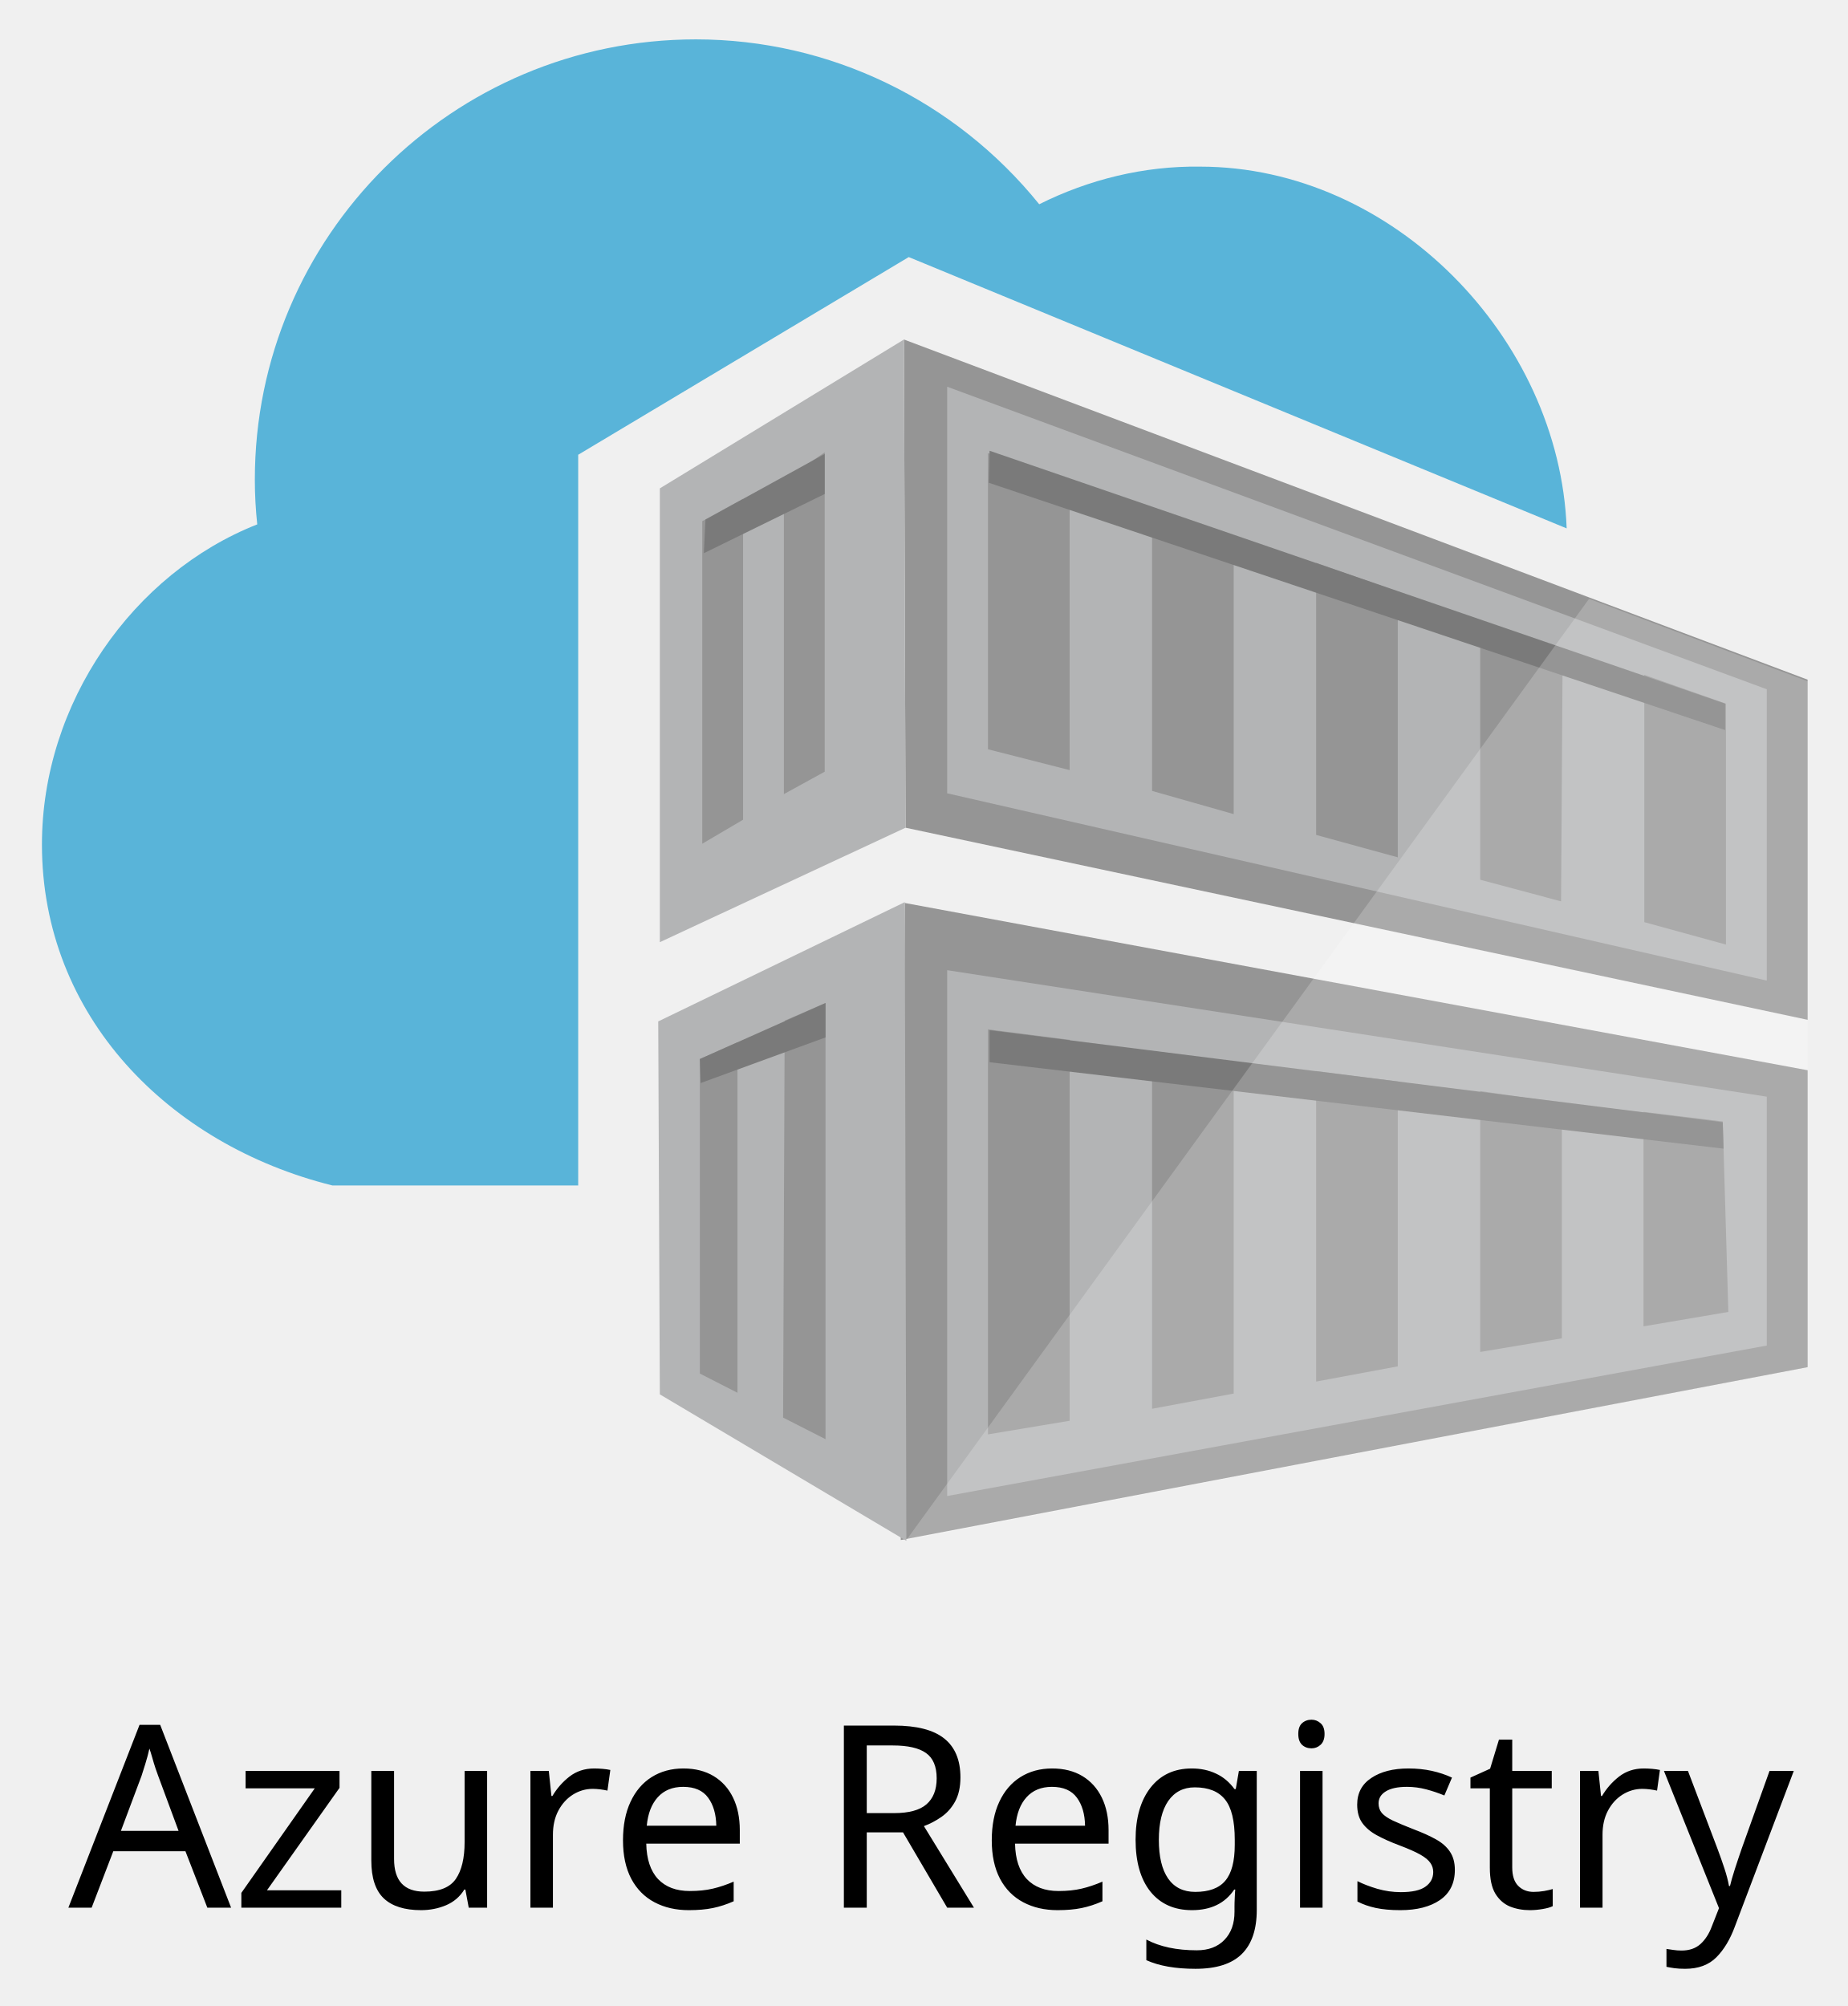
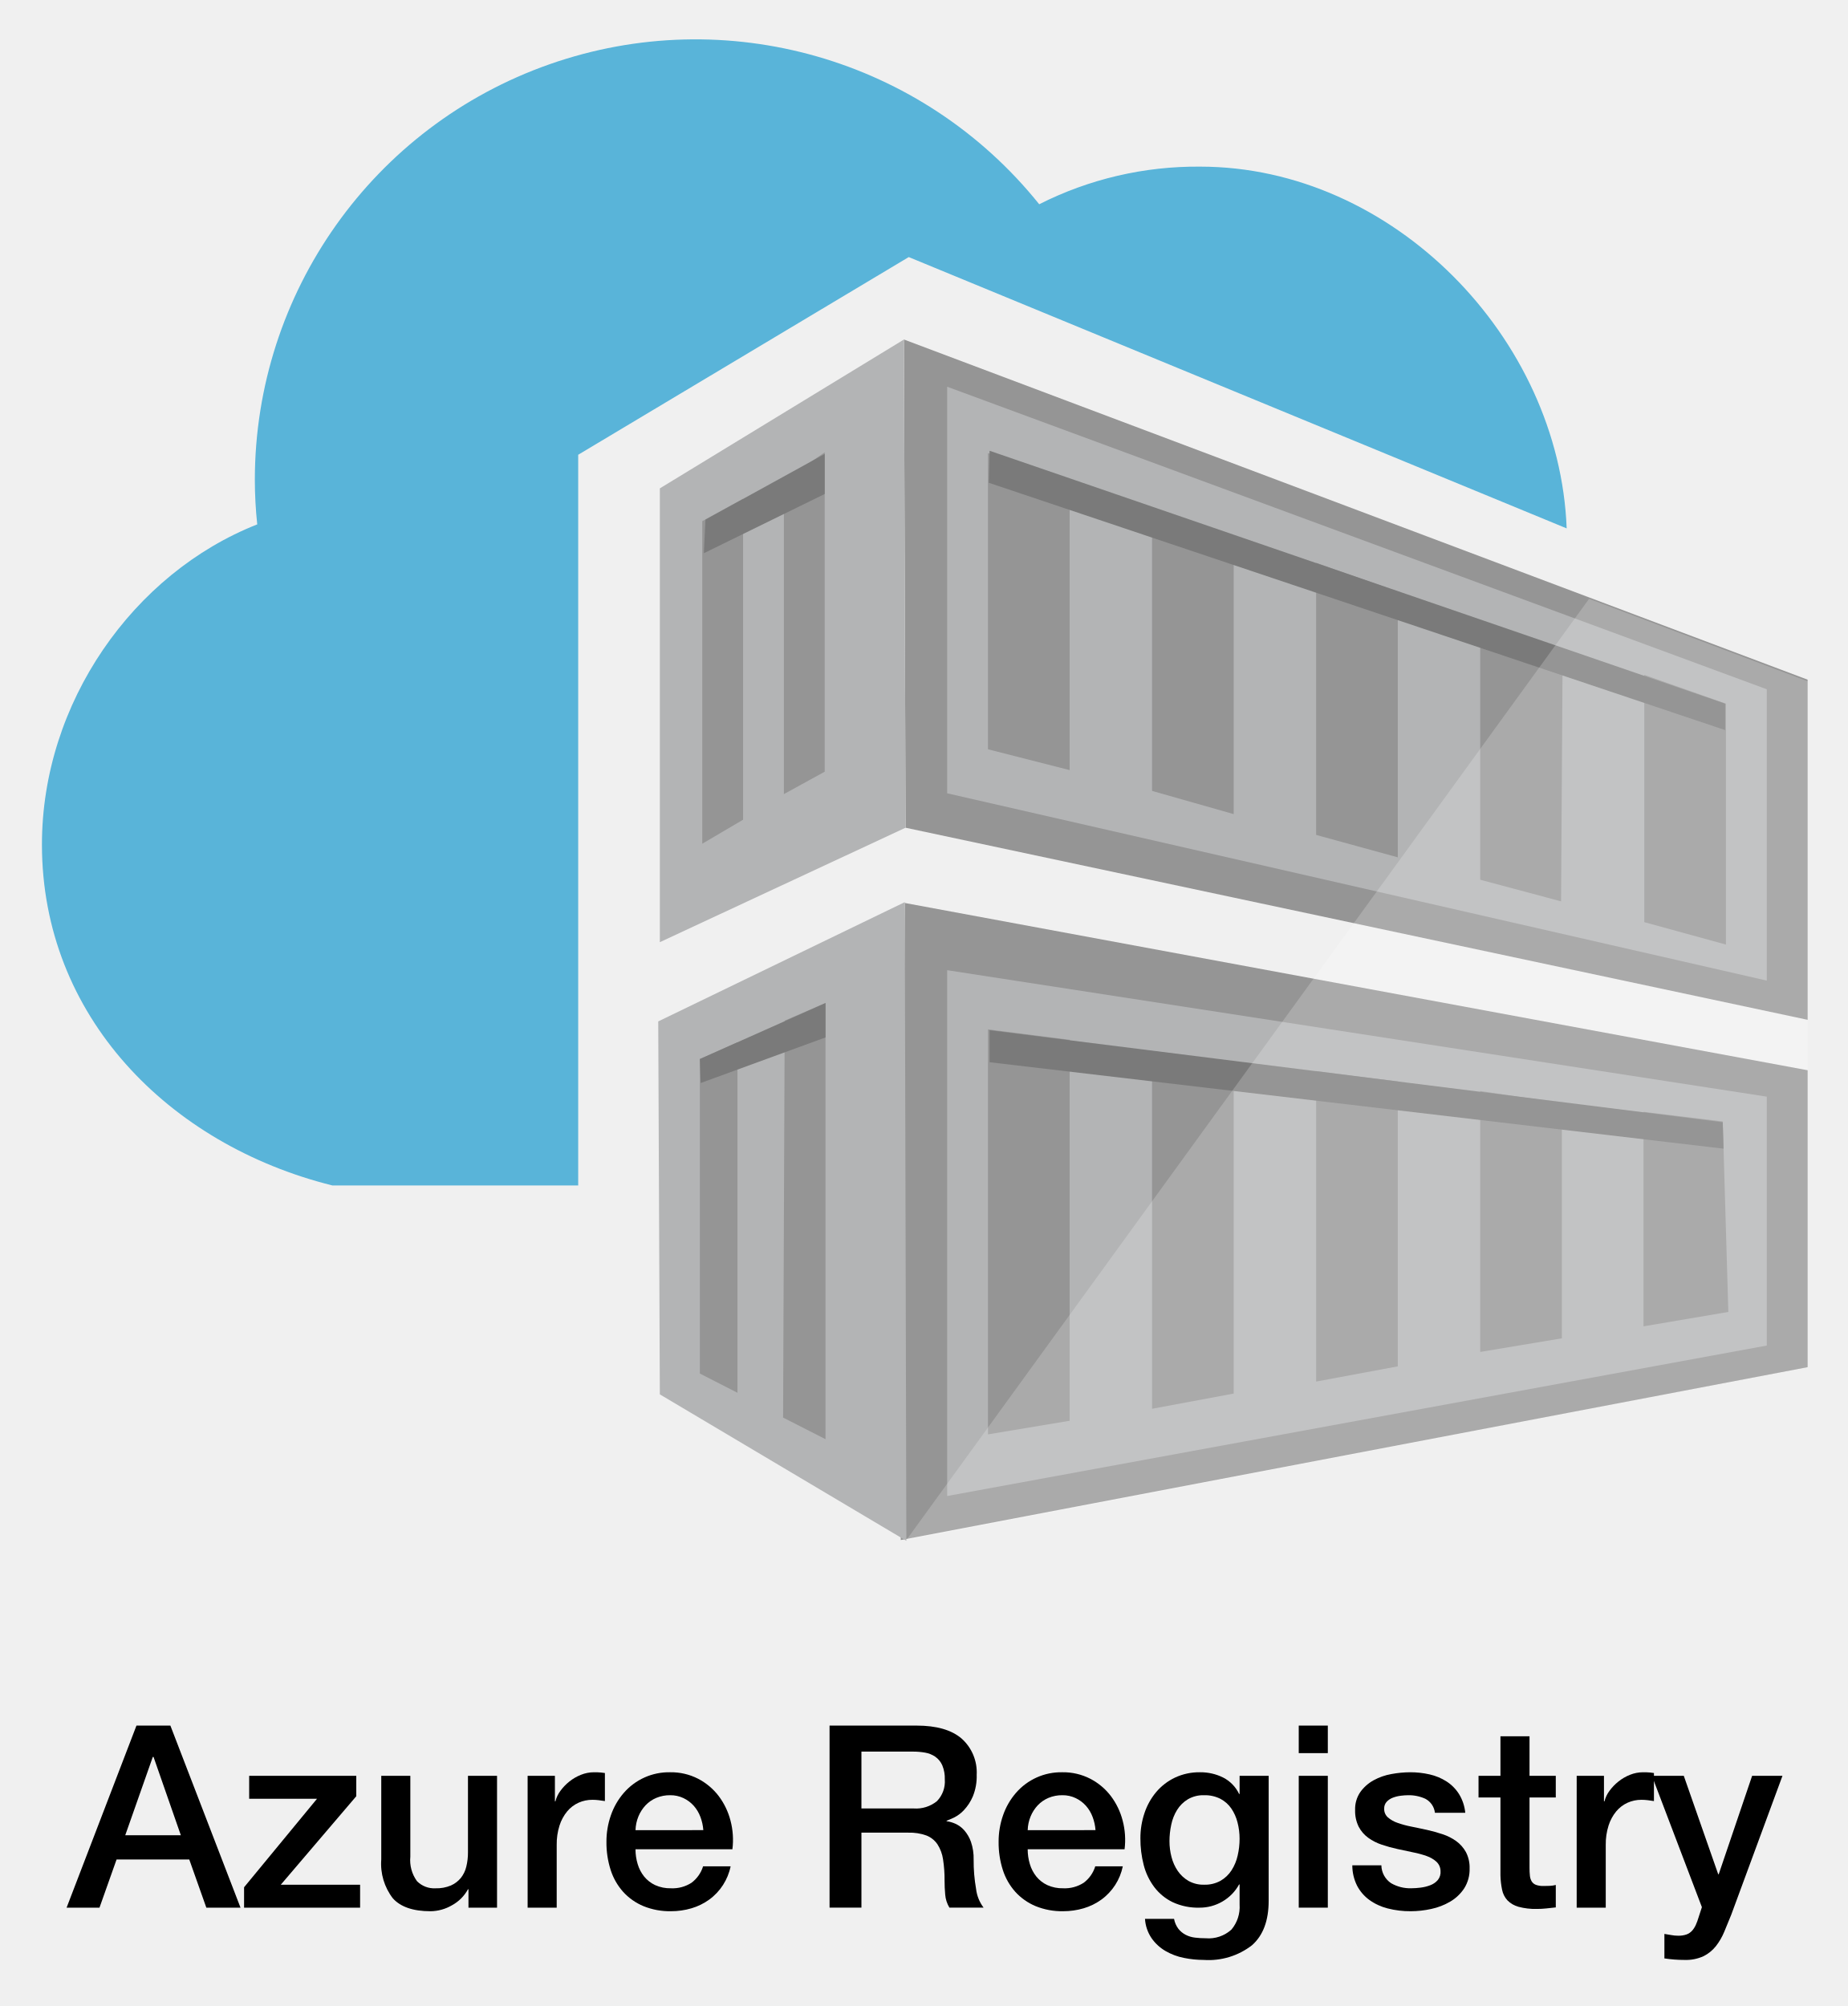
- <svg xmlns="http://www.w3.org/2000/svg" version="1.1" id="Layer_1" x="0px" y="0px" viewBox="26.56 17.18 230.88 250.64" style="enable-background:new 0 0 288 288;" xml:space="preserve">
-   <style type="text/css">
- 	.st0{font-family:'HelveticaNeue-Medium';}
- 	.st1{font-size:31.86px;}
- 	.st2{fill:#59B4D9;}
- 	.st3{fill:#959595;}
- 	.st4{fill:#B3B4B5;}
- 	.st5{fill:#7A7A7A;}
- 	.st6{opacity:0.2;fill:#FFFFFF;enable-background:new    ;}
- </style>
-   <text transform="matrix(1 0 0 1 35.104 255.5322)" class="st0 st1">Azure Registry</text>
-   <g>
-     <path class="st2" d="M98.8,165.3H68.1c-20.5-5.1-36.3-21.2-36.3-42.6c0-17.7,11.4-33.9,26.9-40c-0.2-1.9-0.3-3.7-0.3-5.6   c0-30.4,24.7-55,55.1-55c16.7,0,32.4,7.6,42.9,20.6c6.2-3.1,13.1-4.8,20.1-4.7c24.1,0,44.9,21.4,45.8,45.2l-82.2-33.9L98.8,74   V165.3z" />
-     <path class="st3" d="M252.4,188l-113.3,21.6l0.5-79.6l112.8,20.9V188z M139.5,59.6l112.9,42.5v42.5l-112.7-24" />
-     <path class="st4" d="M139.7,120.6L109,134.9V78.2l30.5-18.6 M247.3,139.7l-102.4-23.4V65.5l102.4,37.8V139.7z M191,121.5l10.2,2.8   V91.1L191,87.5V121.5z M180.7,84.3l-10.2-3.7V116l10.2,2.9V84.3z M211.5,127.1l10.1,2.7l0.2-31.6l-10.3-3.4V127.1z M150,110.8   l10.2,2.6V77.2L150,73.8C150,73.8,150,110.8,150,110.8z M242.2,105.1l-10.2-3.6v30.9l10.2,2.8V105.1z M144.9,138.4v65.7l102.4-18.8   v-31.1L144.9,138.4z M150,196.4v-50.6l10.2,1.3v47.6L150,196.4z M180.7,191.3l-10.2,1.9v-44.7l10.2,1.5   C180.7,149.9,180.7,191.3,180.7,191.3z M191,189.8V151l10.2,1.3v35.6L191,189.8z M221.7,184.4l-10.2,1.7v-32.6l10.2,1.5V184.4z    M242.5,181.1l-10.6,1.8v-26.8l9.9,1.2L242.5,181.1z" />
-     <path class="st3" d="M119.4,119.6l-5.1,3V82.3l5.1-2.8C119.4,79.5,119.4,119.6,119.4,119.6z M129.6,73.7l-5.1,3.5l0,39.2l5.1-2.8   V73.7z" />
-     <path class="st4" d="M109,191.4l-0.2-46.6l30.8-14.9l0.2,79.8" />
-     <path class="st3" d="M118.7,191.2l-4.7-2.4v-39.3l4.7-2.1V191.2z M129.7,142.5l-5.1,2.2l-0.2,49.6l5.3,2.7L129.7,142.5L129.7,142.5   z" />
-     <path class="st5" d="M242.1,108.4l-92-30.9l0.1-4l91.9,31.6V108.4z M241.8,157.4l-91.6-11.5v4l91.7,10.8L241.8,157.4z M129.6,78.9   v-5l-14.9,8.2l-0.2,4.2L129.6,78.9z M114.1,152.5l15.6-5.7l0-4.3l-15.7,7L114.1,152.5z" />
-     <path class="st6" d="M252.4,102.3V188l-112.6,21.6L225.1,92L252.4,102.3z" />
+ <svg xmlns="http://www.w3.org/2000/svg" id="Layer_1" data-name="Layer 1" viewBox="0 0 230.88 250.64">
+   <defs>
+     <style>.cls-1,.cls-6{isolation:isolate;}.cls-2{fill:#59b4d9;}.cls-3{fill:#959595;}.cls-4{fill:#b3b4b5;}.cls-5{fill:#7a7a7a;}.cls-6{opacity:0.2;}.cls-7{fill:#fff;}</style>
+   </defs>
+   <g class="cls-1">
+     <path d="M17.05,215.604h4.237l8.762,22.748H25.78l-2.134-6.021H14.565l-2.135,6.021H8.321Zm-1.402,13.7h6.946l-3.409-9.781h-.096Z" />
+     <path d="M31.132,221.881H44.513v2.549l-9.431,11.056h9.909v2.867H30.495v-2.549l9.112-11.056h-8.475Z" />
+     <path d="M62.1,238.353H58.531v-2.294h-.064a4.988,4.988,0,0,1-1.991,1.991,5.407,5.407,0,0,1-2.692.749q-3.25,0-4.699-1.609a7.063,7.063,0,0,1-1.45-4.858v-10.45h3.632v10.1a4.465,4.465,0,0,0,.829,3.059,3.016,3.016,0,0,0,2.326.893,4.592,4.592,0,0,0,1.912-.351,3.37,3.37,0,0,0,1.242-.94,3.598,3.598,0,0,0,.685-1.418,7.326,7.326,0,0,0,.207-1.783v-9.559h3.632Z" />
+     <path d="M65.922,221.881h3.409v3.187h.064a3.669,3.669,0,0,1,.621-1.307,6.048,6.048,0,0,1,1.115-1.163,5.606,5.606,0,0,1,1.45-.844,4.347,4.347,0,0,1,1.625-.318,8.121,8.121,0,0,1,.876.031c.159.021.324.043.494.063v3.505q-.382-.063-.78-.111a6.484,6.484,0,0,0-.781-.048,4.175,4.175,0,0,0-1.736.366,3.989,3.989,0,0,0-1.418,1.083,5.314,5.314,0,0,0-.956,1.769,7.649,7.649,0,0,0-.351,2.421v7.838H65.922Z" />
+     <path d="M79.399,231.057a6.313,6.313,0,0,0,.271,1.848,4.546,4.546,0,0,0,.812,1.562,3.913,3.913,0,0,0,1.37,1.067,4.52,4.52,0,0,0,1.976.398,4.361,4.361,0,0,0,2.564-.686,4.051,4.051,0,0,0,1.45-2.055h3.441a6.827,6.827,0,0,1-2.676,4.157,7.281,7.281,0,0,1-2.214,1.084,8.95,8.95,0,0,1-2.564.366,8.72,8.72,0,0,1-3.441-.638,7.113,7.113,0,0,1-2.533-1.784,7.572,7.572,0,0,1-1.561-2.739,11.145,11.145,0,0,1-.525-3.505,9.902,9.902,0,0,1,.558-3.329,8.512,8.512,0,0,1,1.593-2.772,7.47,7.47,0,0,1,5.814-2.596,7.391,7.391,0,0,1,3.489.812,7.663,7.663,0,0,1,2.564,2.151,8.707,8.707,0,0,1,1.481,3.074,9.436,9.436,0,0,1,.239,3.584Zm8.475-2.39a5.878,5.878,0,0,0-.366-1.656,4.412,4.412,0,0,0-.829-1.386,4.089,4.089,0,0,0-1.274-.956,3.755,3.755,0,0,0-1.672-.366,4.369,4.369,0,0,0-1.736.334,3.978,3.978,0,0,0-1.338.924,4.583,4.583,0,0,0-.892,1.387,4.833,4.833,0,0,0-.366,1.72Z" />
+     <path d="M103.645,215.604h10.864q3.759,0,5.64,1.625a5.662,5.662,0,0,1,1.879,4.524,6.613,6.613,0,0,1-.478,2.692,5.864,5.864,0,0,1-1.115,1.72,4.36,4.36,0,0,1-1.258.94q-.623.286-.908.382v.063a4.088,4.088,0,0,1,1.099.319,3.244,3.244,0,0,1,1.1.812,4.426,4.426,0,0,1,.844,1.449,6.392,6.392,0,0,1,.335,2.23,20.144,20.144,0,0,0,.303,3.647,4.789,4.789,0,0,0,.939,2.342h-4.269a3.706,3.706,0,0,1-.526-1.625q-.079-.891-.079-1.721a16.447,16.447,0,0,0-.191-2.691,4.702,4.702,0,0,0-.701-1.88,2.972,2.972,0,0,0-1.386-1.1,6.124,6.124,0,0,0-2.246-.351H107.627v9.367h-3.982ZM107.627,225.959h6.531a4.143,4.143,0,0,0,2.899-.908,3.519,3.519,0,0,0,.987-2.724,4.226,4.226,0,0,0-.318-1.769,2.588,2.588,0,0,0-.876-1.067,3.238,3.238,0,0,0-1.275-.51,8.541,8.541,0,0,0-1.481-.127H107.627Z" />
+     <path d="M128.399,231.057a6.313,6.313,0,0,0,.271,1.848,4.556,4.556,0,0,0,.812,1.562,3.913,3.913,0,0,0,1.37,1.067,4.518,4.518,0,0,0,1.976.398,4.362,4.362,0,0,0,2.564-.686,4.047,4.047,0,0,0,1.449-2.055h3.441a6.83,6.83,0,0,1-2.677,4.157,7.272,7.272,0,0,1-2.214,1.084,8.955,8.955,0,0,1-2.564.366,8.722,8.722,0,0,1-3.441-.638,7.118,7.118,0,0,1-2.533-1.784,7.571,7.571,0,0,1-1.561-2.739,11.131,11.131,0,0,1-.525-3.505,9.902,9.902,0,0,1,.558-3.329,8.512,8.512,0,0,1,1.593-2.772,7.47,7.47,0,0,1,5.814-2.596,7.389,7.389,0,0,1,3.488.812,7.654,7.654,0,0,1,2.564,2.151,8.699,8.699,0,0,1,1.481,3.074,9.437,9.437,0,0,1,.239,3.584ZM136.874,228.667a5.895,5.895,0,0,0-.366-1.656,4.413,4.413,0,0,0-.829-1.386,4.083,4.083,0,0,0-1.274-.956,3.754,3.754,0,0,0-1.672-.366,4.366,4.366,0,0,0-1.736.334,3.98,3.98,0,0,0-1.339.924,4.581,4.581,0,0,0-.892,1.387,4.823,4.823,0,0,0-.366,1.72Z" />
+     <path d="M158.507,237.492q0,3.728-2.087,5.56a8.835,8.835,0,0,1-6.006,1.832,12.573,12.573,0,0,1-2.501-.255,7.441,7.441,0,0,1-2.294-.86,5.522,5.522,0,0,1-1.736-1.593,4.829,4.829,0,0,1-.828-2.422h3.632a2.912,2.912,0,0,0,.542,1.243,2.799,2.799,0,0,0,.907.748,3.444,3.444,0,0,0,1.163.351,10.863,10.863,0,0,0,1.338.08,4.237,4.237,0,0,0,3.218-1.083,4.389,4.389,0,0,0,1.02-3.122v-2.518h-.063a5.517,5.517,0,0,1-2.087,2.135,5.599,5.599,0,0,1-2.852.765,7.519,7.519,0,0,1-3.36-.685,6.391,6.391,0,0,1-2.294-1.88,7.797,7.797,0,0,1-1.322-2.756,12.993,12.993,0,0,1-.414-3.346,9.702,9.702,0,0,1,.51-3.154,8.029,8.029,0,0,1,1.465-2.628,7.017,7.017,0,0,1,2.342-1.8,7.124,7.124,0,0,1,3.139-.669,6.333,6.333,0,0,1,2.867.652,4.435,4.435,0,0,1,2.007,2.056h.063v-2.263h3.633Zm-8.061-2.007a3.999,3.999,0,0,0,2.055-.494,4.041,4.041,0,0,0,1.37-1.306,5.751,5.751,0,0,0,.765-1.849A9.251,9.251,0,0,0,154.874,229.75a8.122,8.122,0,0,0-.255-2.038,5.483,5.483,0,0,0-.78-1.753,3.782,3.782,0,0,0-1.37-1.211,4.282,4.282,0,0,0-2.022-.445,3.82,3.82,0,0,0-2.039.51,4.078,4.078,0,0,0-1.339,1.322,5.691,5.691,0,0,0-.732,1.848,9.751,9.751,0,0,0-.223,2.055,7.77,7.77,0,0,0,.255,1.991,5.489,5.489,0,0,0,.78,1.736,4.168,4.168,0,0,0,1.338,1.242A3.796,3.796,0,0,0,150.446,235.485Z" />
+     <path d="M162.266,215.604h3.632v3.441h-3.632Zm0,6.276h3.632v16.472h-3.632Z" />
+     <path d="M172.588,233.063a2.734,2.734,0,0,0,1.211,2.23,4.761,4.761,0,0,0,2.517.638,9.607,9.607,0,0,0,1.163-.08,5.07,5.07,0,0,0,1.227-.303,2.303,2.303,0,0,0,.939-.653,1.57,1.57,0,0,0,.335-1.131,1.605,1.605,0,0,0-.51-1.146,3.543,3.543,0,0,0-1.227-.717,11.828,11.828,0,0,0-1.705-.462q-.955-.192-1.943-.415a18.026,18.026,0,0,1-1.959-.541,6.294,6.294,0,0,1-1.688-.86,3.977,3.977,0,0,1-1.195-1.386,4.422,4.422,0,0,1-.445-2.087,3.744,3.744,0,0,1,.652-2.246,5.014,5.014,0,0,1,1.657-1.466,7.218,7.218,0,0,1,2.23-.78,13.111,13.111,0,0,1,2.341-.223,10.711,10.711,0,0,1,2.438.271,6.623,6.623,0,0,1,2.103.876,5.143,5.143,0,0,1,1.562,1.577,5.468,5.468,0,0,1,.78,2.342h-3.791A2.264,2.264,0,0,0,178.084,224.748a4.969,4.969,0,0,0-2.151-.445,7.785,7.785,0,0,0-.907.063,4.205,4.205,0,0,0-.988.239,2.061,2.061,0,0,0-.78.51,1.214,1.214,0,0,0-.318.876,1.382,1.382,0,0,0,.462,1.083,3.625,3.625,0,0,0,1.211.685,11.744,11.744,0,0,0,1.704.462q.955.192,1.976.415.987.223,1.943.541a6.305,6.305,0,0,1,1.704.86,4.197,4.197,0,0,1,1.211,1.37,4.142,4.142,0,0,1,.462,2.039,4.429,4.429,0,0,1-.669,2.485,5.297,5.297,0,0,1-1.736,1.656,7.908,7.908,0,0,1-2.374.924,11.998,11.998,0,0,1-2.58.287,11.241,11.241,0,0,1-2.884-.351,6.717,6.717,0,0,1-2.294-1.067,5.158,5.158,0,0,1-1.529-1.784,5.658,5.658,0,0,1-.589-2.533Z" />
+     <path d="M184.727,221.881h2.739v-4.938h3.633v4.938h3.281v2.708h-3.281v8.794a8.674,8.674,0,0,0,.048.987,1.691,1.691,0,0,0,.223.701,1.067,1.067,0,0,0,.525.43,2.585,2.585,0,0,0,.956.144q.382,0,.765-.016a3.756,3.756,0,0,0,.765-.112v2.804q-.606.064-1.179.128a10.799,10.799,0,0,1-1.179.063,8.075,8.075,0,0,1-2.311-.271,3.081,3.081,0,0,1-1.369-.797,2.745,2.745,0,0,1-.67-1.322,10.011,10.011,0,0,1-.207-1.815v-9.718h-2.739Z" />
+     <path d="M196.992,221.881h3.408v3.187h.064a3.653,3.653,0,0,1,.621-1.307,6.048,6.048,0,0,1,1.115-1.163,5.595,5.595,0,0,1,1.449-.844,4.349,4.349,0,0,1,1.625-.318,8.115,8.115,0,0,1,.876.031c.159.021.324.043.494.063v3.505c-.255-.042-.516-.079-.78-.111a6.498,6.498,0,0,0-.781-.048,4.176,4.176,0,0,0-1.736.366,3.994,3.994,0,0,0-1.418,1.083,5.313,5.313,0,0,0-.955,1.769,7.635,7.635,0,0,0-.351,2.421v7.838h-3.632Z" />
+     <path d="M206.391,221.881H210.373l4.301,12.298h.063l4.174-12.298h3.791l-6.403,17.363q-.447,1.116-.876,2.135a7.684,7.684,0,0,1-1.052,1.801,4.564,4.564,0,0,1-1.545,1.242,5.273,5.273,0,0,1-2.357.462,16.463,16.463,0,0,1-2.518-.191v-3.059c.298.043.584.091.86.144a4.568,4.568,0,0,0,.86.08,2.98,2.98,0,0,0,1.052-.159,1.754,1.754,0,0,0,.685-.463,2.89,2.89,0,0,0,.462-.717,7.099,7.099,0,0,0,.351-.955l.414-1.274Z" />
+   </g>
+   <path class="cls-2" d="M72.24,148.12H41.54c-20.5-5.1-36.3-21.2-36.3-42.6,0-17.7,11.4-33.9,26.9-40a52.529,52.529,0,0,1-.3-5.6,55.058,55.058,0,0,1,98-34.4,43.684,43.684,0,0,1,20.1-4.7c24.1,0,44.9,21.4,45.8,45.2l-82.2-33.9-41.3,24.7Z" />
+   <path class="cls-3" d="M225.84,170.82l-113.3,21.6.5-79.6,112.8,20.9ZM112.94,42.42l112.9,42.5v42.5l-112.7-24" />
+   <path class="cls-4" d="M113.14,103.42l-30.7,14.3V61.02l30.5-18.6m107.8,80.1-102.4-23.4V48.32l102.4,37.8v36.4Zm-56.3-18.2,10.2,2.8V73.92l-10.2-3.6Zm-10.3-37.2-10.2-3.7v35.4l10.2,2.9Zm30.8,42.8,10.1,2.7.2-31.6-10.3-3.4Zm-61.5-16.3,10.2,2.6V60.02l-10.2-3.4Zm92.2-5.7-10.2-3.6v30.9l10.2,2.8Zm-97.3,33.3v65.7l102.4-18.8v-31.1Zm5.1,58v-50.6l10.2,1.3v47.6Zm30.7-5.1-10.2,1.9v-44.7l10.2,1.5Zm10.3-1.5v-38.8l10.2,1.3v35.6Zm30.7-5.4-10.2,1.7v-32.6l10.2,1.5Zm20.8-3.3-10.6,1.8v-26.8l9.9,1.2Z" />
+   <path class="cls-3" d="M92.84,102.42l-5.1,3V65.12l5.1-2.8Zm10.2-45.9-5.1,3.5v39.2l5.1-2.8Z" />
+   <path class="cls-4" d="M82.44,174.22l-.2-46.6,30.8-14.9.2,79.8" />
+   <path class="cls-3" d="M92.14,174.02l-4.7-2.4v-39.3l4.7-2.1Zm11-48.7-5.1,2.2-.2,49.6,5.3,2.7v-54.5Z" />
+   <path class="cls-5" d="M215.54,91.22l-92-30.9.1-4,91.9,31.6Zm-.3,49-91.6-11.5v4l91.7,10.8Zm-112.2-78.5v-5l-14.9,8.2-.2,4.2Zm-15.5,73.6,15.6-5.7v-4.3l-15.7,7Z" />
+   <g class="cls-6">
+     <path class="cls-7" d="M225.84,85.12v85.7l-112.6,21.6,85.3-117.6Z" />
  </g>
</svg>
